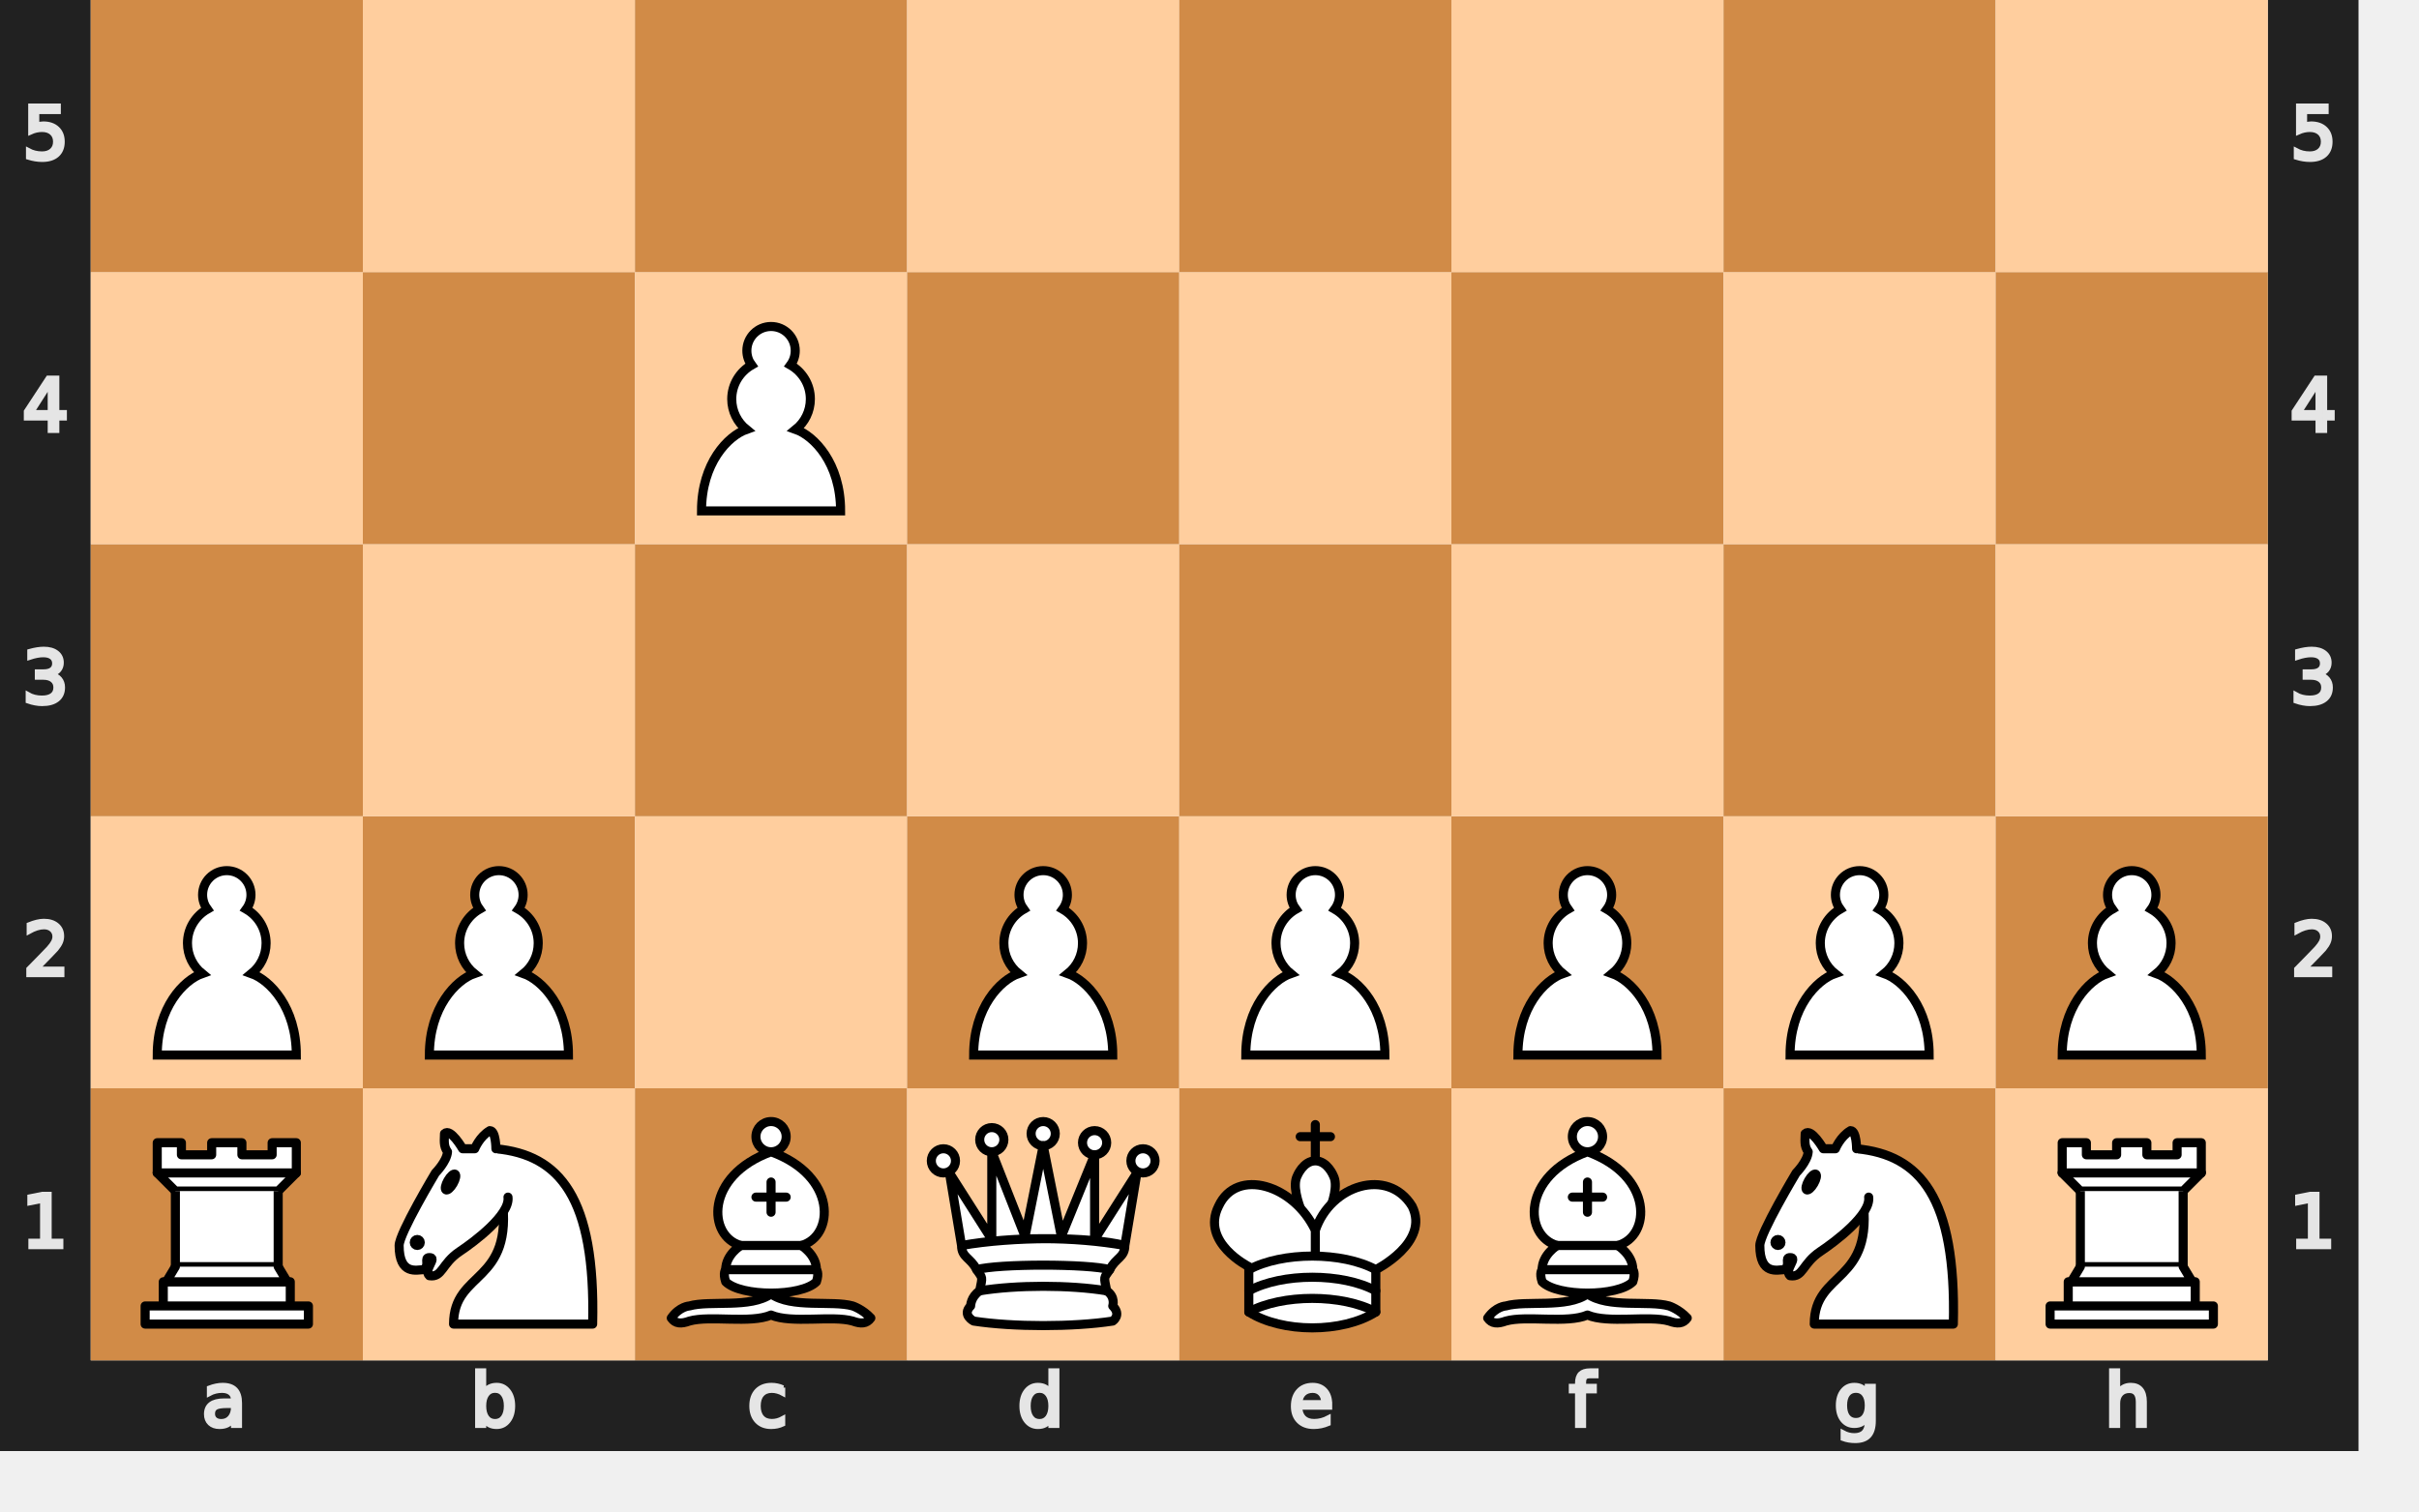
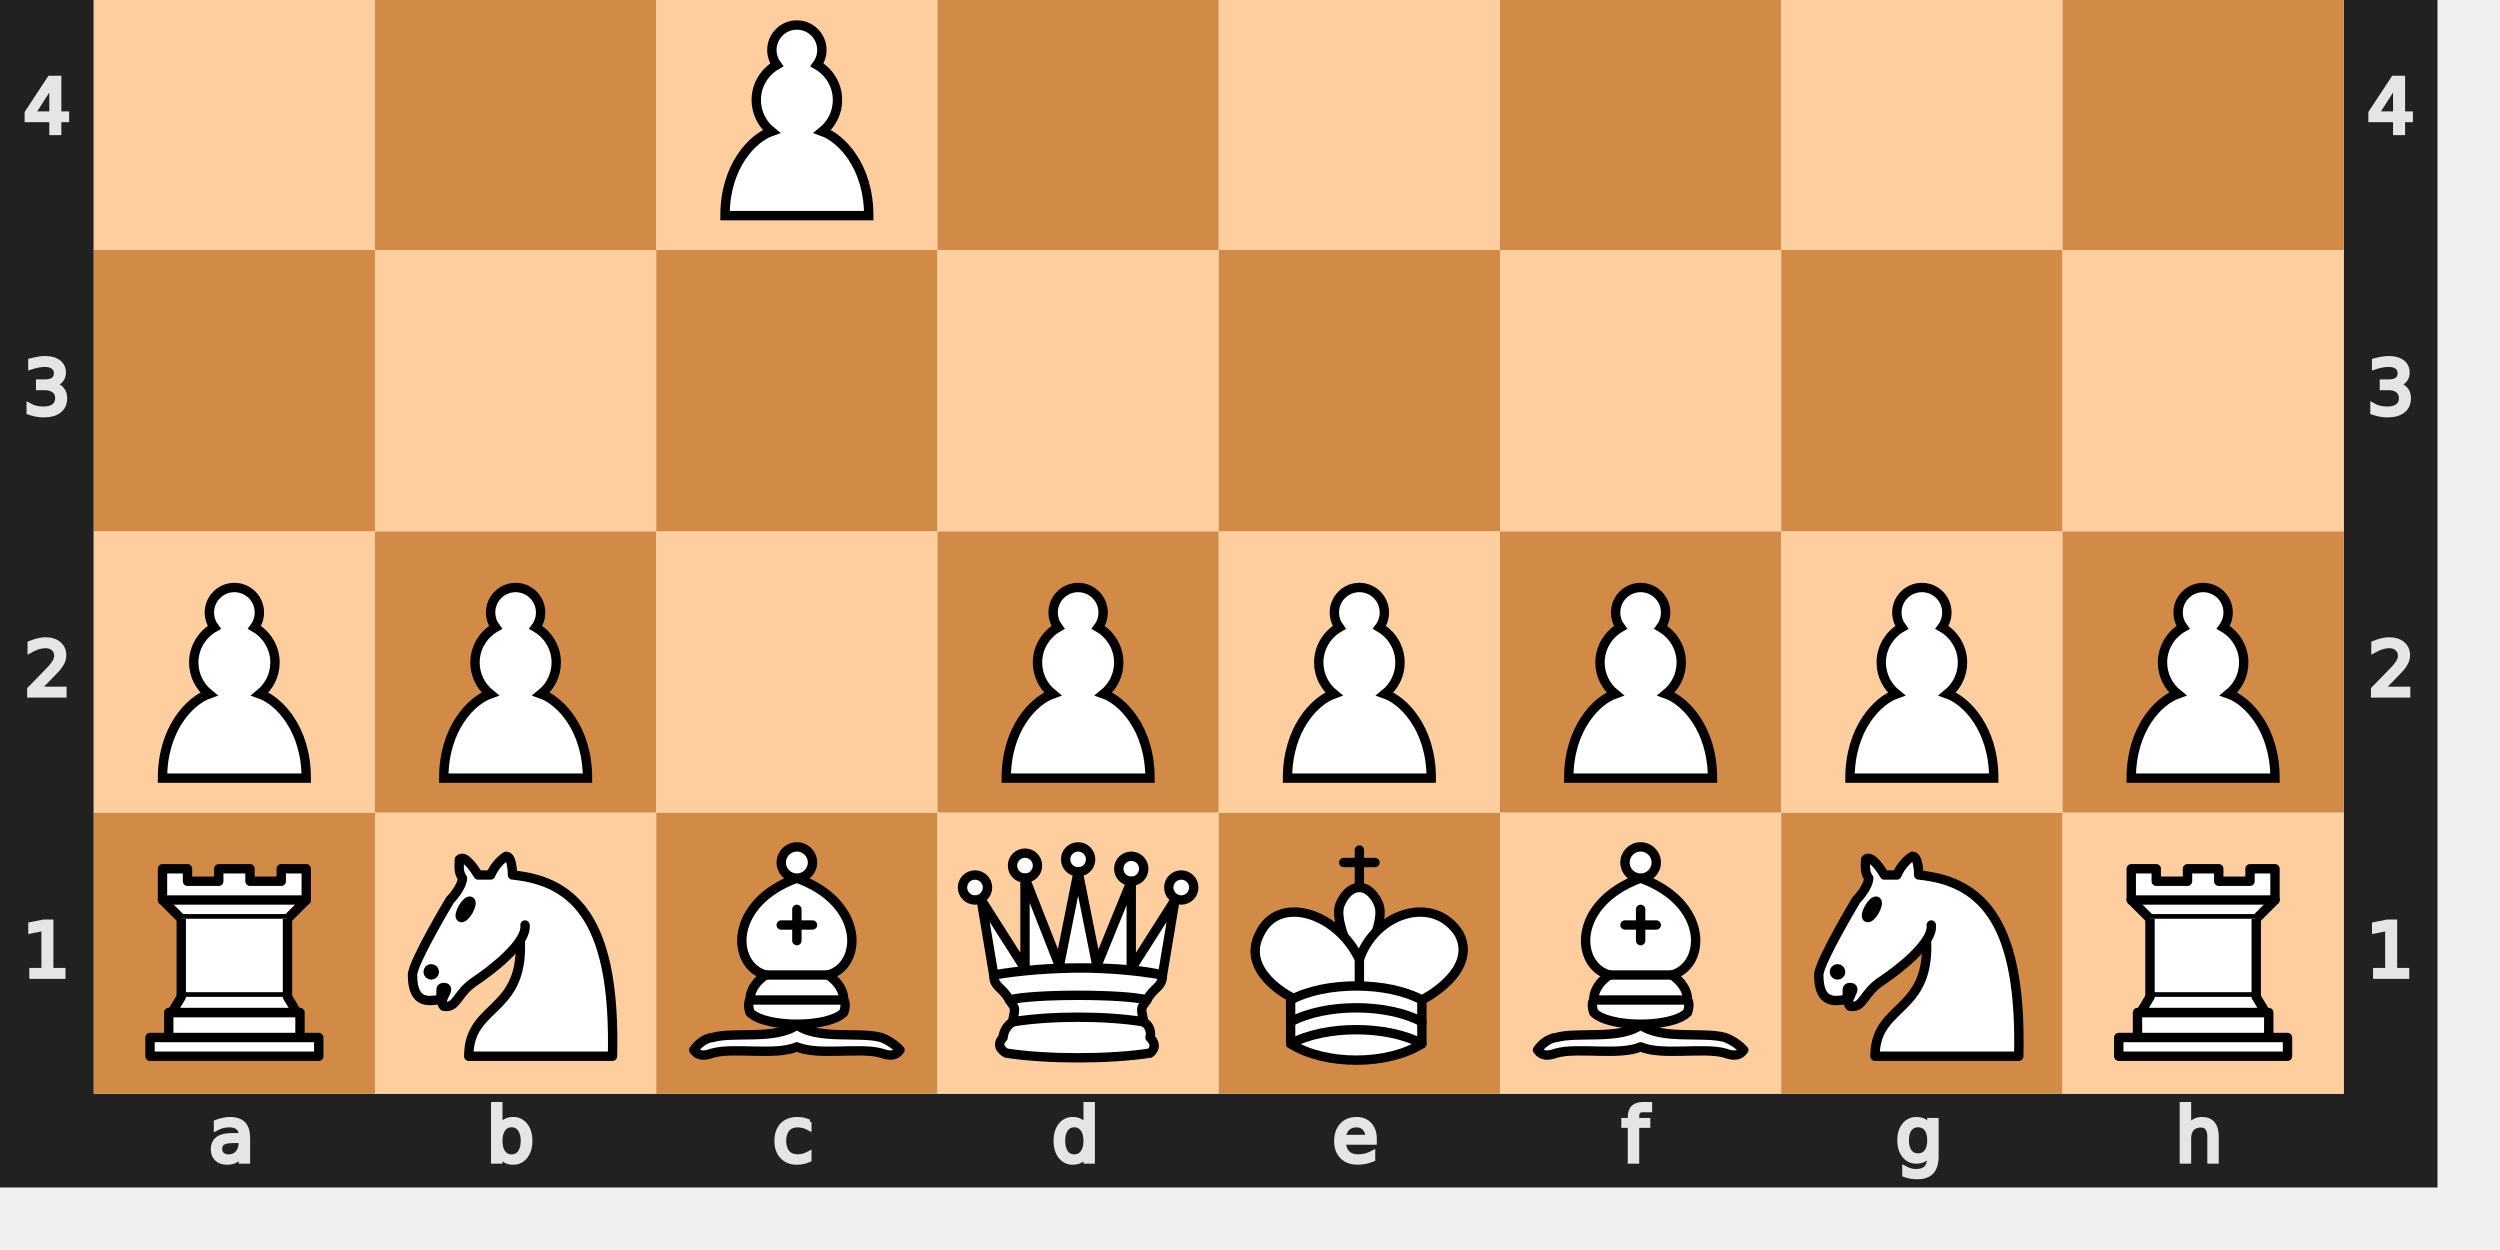
- <svg xmlns="http://www.w3.org/2000/svg" xmlns:xlink="http://www.w3.org/1999/xlink" viewBox="0 150.0 400 250.0" width="400" height="250.0">
+ <svg xmlns="http://www.w3.org/2000/svg" xmlns:xlink="http://www.w3.org/1999/xlink" viewBox="0 200.0 400 200.0" width="400" height="200.0">
  <defs>
    <g id="white-pawn" class="white pawn">
      <path d="M22.5 9c-2.21 0-4 1.79-4 4 0 .89.29 1.71.78 2.38C17.33 16.5 16 18.59 16 21c0 2.03.94 3.84 2.41 5.03-3 1.06-7.41 5.55-7.41 13.47h23c0-7.92-4.41-12.41-7.41-13.47 1.47-1.19 2.41-3 2.41-5.03 0-2.41-1.33-4.5-3.28-5.62.49-.67.78-1.49.78-2.38 0-2.21-1.79-4-4-4z" fill="#fff" stroke="#000" stroke-width="1.5" stroke-linecap="round" />
    </g>
    <g id="white-knight" class="white knight" fill="none" fill-rule="evenodd" stroke="#000" stroke-width="1.5" stroke-linecap="round" stroke-linejoin="round">
      <path d="M 22,10 C 32.5,11 38.5,18 38,39 L 15,39 C 15,30 25,32.5 23,18" style="fill:#ffffff; stroke:#000000;" />
      <path d="M 24,18 C 24.38,20.91 18.45,25.37 16,27 C 13,29 13.18,31.34 11,31 C 9.958,30.06 12.41,27.96 11,28 C 10,28 11.19,29.23 10,30 C 9,30 5.997,31 6,26 C 6,24 12,14 12,14 C 12,14 13.89,12.1 14,10.5 C 13.27,9.506 13.5,8.5 13.5,7.5 C 14.5,6.5 16.5,10 16.5,10 L 18.5,10 C 18.5,10 19.28,8.008 21,7 C 22,7 22,10 22,10" style="fill:#ffffff; stroke:#000000;" />
      <path d="M 9.5 25.5 A 0.5 0.5 0 1 1 8.5,25.5 A 0.5 0.5 0 1 1 9.5 25.5 z" style="fill:#000000; stroke:#000000;" />
      <path d="M 15 15.5 A 0.5 1.5 0 1 1 14,15.5 A 0.5 1.5 0 1 1 15 15.5 z" transform="matrix(0.866,0.5,-0.5,0.866,9.693,-5.173)" style="fill:#000000; stroke:#000000;" />
    </g>
    <g id="white-bishop" class="white bishop" fill="none" fill-rule="evenodd" stroke="#000" stroke-width="1.5" stroke-linecap="round" stroke-linejoin="round">
      <g fill="#fff" stroke-linecap="butt">
        <path d="M9 36c3.39-.97 10.11.43 13.5-2 3.39 2.43 10.11 1.03 13.5 2 0 0 1.65.54 3 2-.68.97-1.65.99-3 .5-3.39-.97-10.11.46-13.5-1-3.39 1.46-10.11.03-13.5 1-1.354.49-2.323.47-3-.5 1.354-1.94 3-2 3-2zM15 32c2.5 2.5 12.5 2.5 15 0 .5-1.5 0-2 0-2 0-2.5-2.5-4-2.5-4 5.5-1.5 6-11.5-5-15.5-11 4-10.5 14-5 15.5 0 0-2.5 1.5-2.5 4 0 0-.5.5 0 2zM25 8a2.5 2.5 0 1 1-5 0 2.5 2.5 0 1 1 5 0z" />
      </g>
      <path d="M17.5 26h10M15 30h15m-7.5-14.5v5M20 18h5" stroke-linejoin="miter" />
    </g>
    <g id="white-rook" class="white rook" fill="#fff" fill-rule="evenodd" stroke="#000" stroke-width="1.5" stroke-linecap="round" stroke-linejoin="round">
      <path d="M9 39h27v-3H9v3zM12 36v-4h21v4H12zM11 14V9h4v2h5V9h5v2h5V9h4v5" stroke-linecap="butt" />
      <path d="M34 14l-3 3H14l-3-3" />
      <path d="M31 17v12.5H14V17" stroke-linecap="butt" stroke-linejoin="miter" />
      <path d="M31 29.5l1.5 2.5h-20l1.5-2.5" />
      <path d="M11 14h23" fill="none" stroke-linejoin="miter" />
    </g>
    <g id="white-queen" class="white queen" fill="#fff" fill-rule="evenodd" stroke="#000" stroke-width="1.5" stroke-linecap="round" stroke-linejoin="round">
      <path d="M8 12a2 2 0 1 1-4 0 2 2 0 1 1 4 0zM24.5 7.5a2 2 0 1 1-4 0 2 2 0 1 1 4 0zM41 12a2 2 0 1 1-4 0 2 2 0 1 1 4 0zM16 8.5a2 2 0 1 1-4 0 2 2 0 1 1 4 0zM33 9a2 2 0 1 1-4 0 2 2 0 1 1 4 0z" />
      <path d="M9 26c8.5-1.5 21-1.5 27 0l2-12-7 11V11l-5.5 13.5-3-15-3 15-5.5-14V25L7 14l2 12zM9 26c0 2 1.5 2 2.5 4 1 1.5 1 1 .5 3.5-1.5 1-1.5 2.5-1.5 2.5-1.5 1.5.5 2.5.5 2.5 6.5 1 16.5 1 23 0 0 0 1.5-1 0-2.5 0 0 .5-1.5-1-2.5-.5-2.5-.5-2 .5-3.5 1-2 2.5-2 2.5-4-8.5-1.5-18.5-1.5-27 0z" stroke-linecap="butt" />
      <path d="M11.5 30c3.5-1 18.5-1 22 0M12 33.5c6-1 15-1 21 0" fill="none" />
    </g>
    <g id="white-king" class="white king" fill="none" fill-rule="evenodd" stroke="#000" stroke-width="1.5" stroke-linecap="round" stroke-linejoin="round">
      <path d="M22.5 11.63V6M20 8h5" stroke-linejoin="miter" />
      <path d="M22.5 25s4.5-7.5 3-10.5c0 0-1-2.5-3-2.5s-3 2.5-3 2.5c-1.5 3 3 10.5 3 10.5" fill="#fff" stroke-linecap="butt" stroke-linejoin="miter" />
      <path d="M11.5 37c5.5 3.5 15.5 3.5 21 0v-7s9-4.5 6-10.5c-4-6.5-13.5-3.5-16 4V27v-3.5c-3.5-7.5-13-10.5-16-4-3 6 5 10 5 10V37z" fill="#fff" />
      <path d="M11.5 30c5.5-3 15.5-3 21 0m-21 3.5c5.5-3 15.5-3 21 0m-21 3.5c5.5-3 15.5-3 21 0" />
    </g>
  </defs>
  <rect x="7.5" y="7.5" width="375" height="375" fill="none" stroke="#212121" stroke-width="15" />
  <g transform="translate(20, 1) scale(0.75, 0.75)" fill="#e5e5e5" stroke="#e5e5e5">
    <path d="M23.328 10.016q-1.742 0-2.414.398-.672.398-.672 1.36 0 .765.5 1.218.508.445 1.375.445 1.196 0 1.914-.843.727-.852.727-2.258v-.32zm2.867-.594v4.992h-1.437v-1.328q-.492.797-1.227 1.18-.734.375-1.797.375-1.343 0-2.14-.75-.79-.758-.79-2.024 0-1.476.985-2.226.992-.75 2.953-.75h2.016V8.75q0-.992-.656-1.531-.649-.547-1.829-.547-.75 0-1.46.18-.711.18-1.368.539V6.062q.79-.304 1.532-.453.742-.156 1.445-.156 1.898 0 2.836.984.937.985.937 2.985z" />
  </g>
  <g transform="translate(20, 375) scale(0.75, 0.75)" fill="#e5e5e5" stroke="#e5e5e5">
    <path d="M23.328 10.016q-1.742 0-2.414.398-.672.398-.672 1.36 0 .765.5 1.218.508.445 1.375.445 1.196 0 1.914-.843.727-.852.727-2.258v-.32zm2.867-.594v4.992h-1.437v-1.328q-.492.797-1.227 1.18-.734.375-1.797.375-1.343 0-2.14-.75-.79-.758-.79-2.024 0-1.476.985-2.226.992-.75 2.953-.75h2.016V8.75q0-.992-.656-1.531-.649-.547-1.829-.547-.75 0-1.46.18-.711.18-1.368.539V6.062q.79-.304 1.532-.453.742-.156 1.445-.156 1.898 0 2.836.984.937.985.937 2.985z" />
  </g>
  <g transform="translate(65, 1) scale(0.75, 0.75)" fill="#e5e5e5" stroke="#e5e5e5">
    <path d="M24.922 10.047q0-1.586-.656-2.485-.649-.906-1.79-.906-1.14 0-1.796.906-.649.899-.649 2.485 0 1.586.649 2.492.656.898 1.797.898 1.14 0 1.789-.898.656-.906.656-2.492zm-4.89-3.055q.452-.781 1.14-1.156.695-.383 1.656-.383 1.594 0 2.586 1.266 1 1.265 1 3.328 0 2.062-1 3.328-.992 1.266-2.586 1.266-.96 0-1.656-.375-.688-.383-1.14-1.164v1.312h-1.446V2.258h1.445z" />
  </g>
  <g transform="translate(65, 375) scale(0.75, 0.75)" fill="#e5e5e5" stroke="#e5e5e5">
    <path d="M24.922 10.047q0-1.586-.656-2.485-.649-.906-1.79-.906-1.14 0-1.796.906-.649.899-.649 2.485 0 1.586.649 2.492.656.898 1.797.898 1.14 0 1.789-.898.656-.906.656-2.492zm-4.89-3.055q.452-.781 1.14-1.156.695-.383 1.656-.383 1.594 0 2.586 1.266 1 1.265 1 3.328 0 2.062-1 3.328-.992 1.266-2.586 1.266-.96 0-1.656-.375-.688-.383-1.14-1.164v1.312h-1.446V2.258h1.445z" />
  </g>
  <g transform="translate(110, 1) scale(0.75, 0.75)" fill="#e5e5e5" stroke="#e5e5e5">
    <path d="M25.96 6v1.344q-.608-.336-1.226-.5-.609-.172-1.234-.172-1.398 0-2.172.89-.773.883-.773 2.485 0 1.601.773 2.492.774.883 2.172.883.625 0 1.234-.164.618-.172 1.227-.508v1.328q-.602.281-1.25.422-.64.14-1.367.14-1.977 0-3.14-1.242-1.165-1.242-1.165-3.351 0-2.14 1.172-3.367 1.18-1.227 3.227-1.227.664 0 1.296.14.633.134 1.227.407z" />
  </g>
  <g transform="translate(110, 375) scale(0.75, 0.75)" fill="#e5e5e5" stroke="#e5e5e5">
    <path d="M25.96 6v1.344q-.608-.336-1.226-.5-.609-.172-1.234-.172-1.398 0-2.172.89-.773.883-.773 2.485 0 1.601.773 2.492.774.883 2.172.883.625 0 1.234-.164.618-.172 1.227-.508v1.328q-.602.281-1.25.422-.64.14-1.367.14-1.977 0-3.14-1.242-1.165-1.242-1.165-3.351 0-2.14 1.172-3.367 1.18-1.227 3.227-1.227.664 0 1.296.14.633.134 1.227.407z" />
  </g>
  <g transform="translate(155, 1) scale(0.75, 0.75)" fill="#e5e5e5" stroke="#e5e5e5">
    <path d="M24.973 6.992V2.258h1.437v12.156h-1.437v-1.312q-.453.78-1.149 1.164-.687.375-1.656.375-1.586 0-2.586-1.266-.992-1.266-.992-3.328 0-2.063.992-3.328 1-1.266 2.586-1.266.969 0 1.656.383.696.375 1.149 1.156zm-4.899 3.055q0 1.586.649 2.492.656.898 1.797.898 1.14 0 1.796-.898.657-.906.657-2.492 0-1.586-.657-2.485-.656-.906-1.796-.906-1.141 0-1.797.906-.649.899-.649 2.485z" />
  </g>
  <g transform="translate(155, 375) scale(0.75, 0.75)" fill="#e5e5e5" stroke="#e5e5e5">
    <path d="M24.973 6.992V2.258h1.437v12.156h-1.437v-1.312q-.453.78-1.149 1.164-.687.375-1.656.375-1.586 0-2.586-1.266-.992-1.266-.992-3.328 0-2.063.992-3.328 1-1.266 2.586-1.266.969 0 1.656.383.696.375 1.149 1.156zm-4.899 3.055q0 1.586.649 2.492.656.898 1.797.898 1.14 0 1.796-.898.657-.906.657-2.492 0-1.586-.657-2.485-.656-.906-1.796-.906-1.141 0-1.797.906-.649.899-.649 2.485z" />
  </g>
  <g transform="translate(200, 1) scale(0.75, 0.75)" fill="#e5e5e5" stroke="#e5e5e5">
    <path d="M26.555 9.68v.703h-6.61q.094 1.484.89 2.265.806.774 2.235.774.828 0 1.602-.203.781-.203 1.547-.61v1.36q-.774.328-1.586.5-.813.172-1.649.172-2.093 0-3.32-1.22-1.219-1.218-1.219-3.296 0-2.148 1.157-3.406 1.164-1.266 3.132-1.266 1.766 0 2.79 1.14 1.03 1.134 1.03 3.087zm-1.438-.422q-.015-1.18-.664-1.883-.64-.703-1.703-.703-1.203 0-1.93.68-.718.68-.828 1.914z" />
  </g>
  <g transform="translate(200, 375) scale(0.75, 0.75)" fill="#e5e5e5" stroke="#e5e5e5">
    <path d="M26.555 9.68v.703h-6.61q.094 1.484.89 2.265.806.774 2.235.774.828 0 1.602-.203.781-.203 1.547-.61v1.36q-.774.328-1.586.5-.813.172-1.649.172-2.093 0-3.32-1.22-1.219-1.218-1.219-3.296 0-2.148 1.157-3.406 1.164-1.266 3.132-1.266 1.766 0 2.79 1.14 1.03 1.134 1.03 3.087zm-1.438-.422q-.015-1.18-.664-1.883-.64-.703-1.703-.703-1.203 0-1.93.68-.718.68-.828 1.914z" />
  </g>
  <g transform="translate(245, 1) scale(0.75, 0.75)" fill="#e5e5e5" stroke="#e5e5e5">
    <path d="M25.285 2.258v1.195H23.91q-.773 0-1.078.313-.297.312-.297 1.125v.773h2.367v1.117h-2.367v7.633H21.09V6.781h-1.375V5.664h1.375v-.61q0-1.46.68-2.124.68-.672 2.156-.672z" />
  </g>
  <g transform="translate(245, 375) scale(0.75, 0.75)" fill="#e5e5e5" stroke="#e5e5e5">
    <path d="M25.285 2.258v1.195H23.91q-.773 0-1.078.313-.297.312-.297 1.125v.773h2.367v1.117h-2.367v7.633H21.09V6.781h-1.375V5.664h1.375v-.61q0-1.46.68-2.124.68-.672 2.156-.672z" />
  </g>
  <g transform="translate(290, 1) scale(0.75, 0.75)" fill="#e5e5e5" stroke="#e5e5e5">
    <path d="M24.973 9.937q0-1.562-.649-2.421-.64-.86-1.804-.86-1.157 0-1.805.86-.64.859-.64 2.421 0 1.555.64 2.415.648.859 1.805.859 1.164 0 1.804-.86.649-.859.649-2.414zm1.437 3.391q0 2.234-.992 3.32-.992 1.094-3.04 1.094-.757 0-1.429-.117-.672-.11-1.304-.344v-1.398q.632.344 1.25.508.617.164 1.257.164 1.414 0 2.118-.743.703-.734.703-2.226v-.711q-.446.773-1.141 1.156-.695.383-1.664.383-1.61 0-2.594-1.227-.984-1.226-.984-3.25 0-2.03.984-3.257.985-1.227 2.594-1.227.969 0 1.664.383t1.14 1.156V5.664h1.438z" />
  </g>
  <g transform="translate(290, 375) scale(0.75, 0.75)" fill="#e5e5e5" stroke="#e5e5e5">
    <path d="M24.973 9.937q0-1.562-.649-2.421-.64-.86-1.804-.86-1.157 0-1.805.86-.64.859-.64 2.421 0 1.555.64 2.415.648.859 1.805.859 1.164 0 1.804-.86.649-.859.649-2.414zm1.437 3.391q0 2.234-.992 3.32-.992 1.094-3.04 1.094-.757 0-1.429-.117-.672-.11-1.304-.344v-1.398q.632.344 1.25.508.617.164 1.257.164 1.414 0 2.118-.743.703-.734.703-2.226v-.711q-.446.773-1.141 1.156-.695.383-1.664.383-1.61 0-2.594-1.227-.984-1.226-.984-3.25 0-2.03.984-3.257.985-1.227 2.594-1.227.969 0 1.664.383t1.14 1.156V5.664h1.438z" />
  </g>
  <g transform="translate(335, 1) scale(0.75, 0.75)" fill="#e5e5e5" stroke="#e5e5e5">
    <path d="M26.164 9.133v5.281h-1.437V9.18q0-1.243-.485-1.86-.484-.617-1.453-.617-1.164 0-1.836.742-.672.742-.672 2.024v4.945h-1.445V2.258h1.445v4.765q.516-.789 1.211-1.18.703-.39 1.617-.39 1.508 0 2.282.938.773.93.773 2.742z" />
  </g>
  <g transform="translate(335, 375) scale(0.75, 0.75)" fill="#e5e5e5" stroke="#e5e5e5">
    <path d="M26.164 9.133v5.281h-1.437V9.18q0-1.243-.485-1.86-.484-.617-1.453-.617-1.164 0-1.836.742-.672.742-.672 2.024v4.945h-1.445V2.258h1.445v4.765q.516-.789 1.211-1.18.703-.39 1.617-.39 1.508 0 2.282.938.773.93.773 2.742z" />
  </g>
  <g transform="translate(0, 335) scale(0.75, 0.75)" fill="#e5e5e5" stroke="#e5e5e5">
    <path d="M6.754 26.996h2.578v-8.898l-2.805.562v-1.437l2.79-.563h1.578v10.336h2.578v1.328h-6.72z" />
  </g>
  <g transform="translate(375, 335) scale(0.75, 0.75)" fill="#e5e5e5" stroke="#e5e5e5">
    <path d="M6.754 26.996h2.578v-8.898l-2.805.562v-1.437l2.79-.563h1.578v10.336h2.578v1.328h-6.72z" />
  </g>
  <g transform="translate(0, 290) scale(0.75, 0.75)" fill="#e5e5e5" stroke="#e5e5e5">
    <path d="M8.195 26.996h5.508v1.328H6.297v-1.328q.898-.93 2.445-2.492 1.555-1.57 1.953-2.024.758-.851 1.055-1.437.305-.594.305-1.164 0-.93-.657-1.516-.648-.586-1.695-.586-.742 0-1.57.258-.82.258-1.758.781v-1.593q.953-.383 1.781-.578.828-.196 1.516-.196 1.812 0 2.89.906 1.079.907 1.079 2.422 0 .72-.274 1.368-.265.64-.976 1.515-.196.227-1.243 1.313-1.046 1.078-2.953 3.023z" />
  </g>
  <g transform="translate(375, 290) scale(0.75, 0.75)" fill="#e5e5e5" stroke="#e5e5e5">
    <path d="M8.195 26.996h5.508v1.328H6.297v-1.328q.898-.93 2.445-2.492 1.555-1.57 1.953-2.024.758-.851 1.055-1.437.305-.594.305-1.164 0-.93-.657-1.516-.648-.586-1.695-.586-.742 0-1.57.258-.82.258-1.758.781v-1.593q.953-.383 1.781-.578.828-.196 1.516-.196 1.812 0 2.89.906 1.079.907 1.079 2.422 0 .72-.274 1.368-.265.64-.976 1.515-.196.227-1.243 1.313-1.046 1.078-2.953 3.023z" />
  </g>
  <g transform="translate(0, 245) scale(0.75, 0.75)" fill="#e5e5e5" stroke="#e5e5e5">
    <path d="M11.434 22.035q1.132.242 1.765 1.008.64.766.64 1.89 0 1.727-1.187 2.672-1.187.946-3.375.946-.734 0-1.515-.149-.774-.14-1.602-.43V26.45q.656.383 1.438.578.78.196 1.632.196 1.485 0 2.258-.586.782-.586.782-1.703 0-1.032-.727-1.61-.719-.586-2.008-.586h-1.36v-1.297h1.423q1.164 0 1.78-.46.618-.47.618-1.344 0-.899-.64-1.375-.633-.485-1.82-.485-.65 0-1.391.141-.743.14-1.633.437V16.95q.898-.25 1.68-.375.788-.125 1.484-.125 1.797 0 2.844.82 1.046.813 1.046 2.204 0 .968-.554 1.64-.555.664-1.578.922z" />
  </g>
  <g transform="translate(375, 245) scale(0.75, 0.75)" fill="#e5e5e5" stroke="#e5e5e5">
    <path d="M11.434 22.035q1.132.242 1.765 1.008.64.766.64 1.89 0 1.727-1.187 2.672-1.187.946-3.375.946-.734 0-1.515-.149-.774-.14-1.602-.43V26.45q.656.383 1.438.578.78.196 1.632.196 1.485 0 2.258-.586.782-.586.782-1.703 0-1.032-.727-1.61-.719-.586-2.008-.586h-1.36v-1.297h1.423q1.164 0 1.78-.46.618-.47.618-1.344 0-.899-.64-1.375-.633-.485-1.82-.485-.65 0-1.391.141-.743.14-1.633.437V16.95q.898-.25 1.68-.375.788-.125 1.484-.125 1.797 0 2.844.82 1.046.813 1.046 2.204 0 .968-.554 1.64-.555.664-1.578.922z" />
  </g>
  <g transform="translate(0, 200) scale(0.75, 0.75)" fill="#e5e5e5" stroke="#e5e5e5">
    <path d="M11.016 18.035L7.03 24.262h3.985zm-.414-1.375h1.984v7.602h1.664v1.312h-1.664v2.75h-1.57v-2.75H5.75v-1.523z" />
  </g>
  <g transform="translate(375, 200) scale(0.75, 0.75)" fill="#e5e5e5" stroke="#e5e5e5">
    <path d="M11.016 18.035L7.03 24.262h3.985zm-.414-1.375h1.984v7.602h1.664v1.312h-1.664v2.75h-1.57v-2.75H5.75v-1.523z" />
  </g>
  <g transform="translate(0, 155) scale(0.75, 0.75)" fill="#e5e5e5" stroke="#e5e5e5">
    <path d="M6.719 16.66h6.195v1.328h-4.75v2.86q.344-.118.688-.172.343-.063.687-.063 1.953 0 3.094 1.07 1.14 1.07 1.14 2.899 0 1.883-1.171 2.93-1.172 1.039-3.305 1.039-.735 0-1.5-.125-.758-.125-1.57-.375v-1.586q.703.383 1.453.57.75.188 1.586.188 1.351 0 2.14-.711.79-.711.79-1.93 0-1.219-.79-1.93-.789-.71-2.14-.71-.633 0-1.266.14-.625.14-1.281.438z" />
  </g>
  <g transform="translate(375, 155) scale(0.75, 0.75)" fill="#e5e5e5" stroke="#e5e5e5">
    <path d="M6.719 16.66h6.195v1.328h-4.75v2.86q.344-.118.688-.172.343-.063.687-.063 1.953 0 3.094 1.07 1.14 1.07 1.14 2.899 0 1.883-1.171 2.93-1.172 1.039-3.305 1.039-.735 0-1.5-.125-.758-.125-1.57-.375v-1.586q.703.383 1.453.57.75.188 1.586.188 1.351 0 2.14-.711.79-.711.79-1.93 0-1.219-.79-1.93-.789-.71-2.14-.71-.633 0-1.266.14-.625.14-1.281.438z" />
  </g>
  <g transform="translate(0, 110) scale(0.75, 0.75)" fill="#e5e5e5" stroke="#e5e5e5">
    <path d="M10.137 21.863q-1.063 0-1.688.727-.617.726-.617 1.992 0 1.258.617 1.992.625.727 1.688.727 1.062 0 1.68-.727.624-.734.624-1.992 0-1.266-.625-1.992-.617-.727-1.68-.727zm3.133-4.945v1.437q-.594-.28-1.204-.43-.601-.148-1.195-.148-1.562 0-2.39 1.055-.82 1.055-.938 3.188.46-.68 1.156-1.04.696-.367 1.531-.367 1.758 0 2.774 1.07 1.023 1.063 1.023 2.899 0 1.797-1.062 2.883-1.063 1.086-2.828 1.086-2.024 0-3.094-1.547-1.07-1.555-1.07-4.5 0-2.766 1.312-4.406 1.313-1.649 3.524-1.649.593 0 1.195.117.61.118 1.266.352z" />
  </g>
  <g transform="translate(375, 110) scale(0.75, 0.75)" fill="#e5e5e5" stroke="#e5e5e5">
    <path d="M10.137 21.863q-1.063 0-1.688.727-.617.726-.617 1.992 0 1.258.617 1.992.625.727 1.688.727 1.062 0 1.68-.727.624-.734.624-1.992 0-1.266-.625-1.992-.617-.727-1.68-.727zm3.133-4.945v1.437q-.594-.28-1.204-.43-.601-.148-1.195-.148-1.562 0-2.39 1.055-.82 1.055-.938 3.188.46-.68 1.156-1.04.696-.367 1.531-.367 1.758 0 2.774 1.07 1.023 1.063 1.023 2.899 0 1.797-1.062 2.883-1.063 1.086-2.828 1.086-2.024 0-3.094-1.547-1.07-1.555-1.07-4.5 0-2.766 1.312-4.406 1.313-1.649 3.524-1.649.593 0 1.195.117.61.118 1.266.352z" />
  </g>
  <g transform="translate(0, 65) scale(0.75, 0.75)" fill="#e5e5e5" stroke="#e5e5e5">
    <path d="M6.25 16.66h7.5v.672L9.516 28.324H7.867l3.985-10.336H6.25z" />
  </g>
  <g transform="translate(375, 65) scale(0.75, 0.75)" fill="#e5e5e5" stroke="#e5e5e5">
    <path d="M6.25 16.66h7.5v.672L9.516 28.324H7.867l3.985-10.336H6.25z" />
  </g>
  <g transform="translate(0, 20) scale(0.75, 0.75)" fill="#e5e5e5" stroke="#e5e5e5">
    <path d="M10 22.785q-1.125 0-1.773.602-.641.601-.641 1.656t.64 1.656q.649.602 1.774.602t1.773-.602q.649-.61.649-1.656 0-1.055-.649-1.656-.64-.602-1.773-.602zm-1.578-.672q-1.016-.25-1.586-.945-.563-.695-.563-1.695 0-1.399.993-2.211 1-.813 2.734-.813 1.742 0 2.734.813.993.812.993 2.21 0 1-.57 1.696-.563.695-1.571.945 1.14.266 1.773 1.04.641.773.641 1.89 0 1.695-1.04 2.602-1.03.906-2.96.906t-2.969-.906Q6 26.738 6 25.043q0-1.117.64-1.89.641-.774 1.782-1.04zm-.578-2.492q0 .906.562 1.414.57.508 1.594.508 1.016 0 1.586-.508.578-.508.578-1.414 0-.906-.578-1.414-.57-.508-1.586-.508-1.023 0-1.594.508-.562.508-.562 1.414z" />
  </g>
  <g transform="translate(375, 20) scale(0.75, 0.75)" fill="#e5e5e5" stroke="#e5e5e5">
    <path d="M10 22.785q-1.125 0-1.773.602-.641.601-.641 1.656t.64 1.656q.649.602 1.774.602t1.773-.602q.649-.61.649-1.656 0-1.055-.649-1.656-.64-.602-1.773-.602zm-1.578-.672q-1.016-.25-1.586-.945-.563-.695-.563-1.695 0-1.399.993-2.211 1-.813 2.734-.813 1.742 0 2.734.813.993.812.993 2.21 0 1-.57 1.696-.563.695-1.571.945 1.14.266 1.773 1.04.641.773.641 1.89 0 1.695-1.04 2.602-1.03.906-2.96.906t-2.969-.906Q6 26.738 6 25.043q0-1.117.64-1.89.641-.774 1.782-1.04zm-.578-2.492q0 .906.562 1.414.57.508 1.594.508 1.016 0 1.586-.508.578-.508.578-1.414 0-.906-.578-1.414-.57-.508-1.586-.508-1.023 0-1.594.508-.562.508-.562 1.414z" />
  </g>
  <rect x="15" y="330" width="45" height="45" class="square dark a1" stroke="none" fill="#d18b47" />
  <rect x="60" y="330" width="45" height="45" class="square light b1" stroke="none" fill="#ffce9e" />
  <rect x="105" y="330" width="45" height="45" class="square dark c1" stroke="none" fill="#d18b47" />
  <rect x="150" y="330" width="45" height="45" class="square light d1" stroke="none" fill="#ffce9e" />
  <rect x="195" y="330" width="45" height="45" class="square dark e1" stroke="none" fill="#d18b47" />
  <rect x="240" y="330" width="45" height="45" class="square light f1" stroke="none" fill="#ffce9e" />
  <rect x="285" y="330" width="45" height="45" class="square dark g1" stroke="none" fill="#d18b47" />
  <rect x="330" y="330" width="45" height="45" class="square light h1" stroke="none" fill="#ffce9e" />
  <rect x="15" y="285" width="45" height="45" class="square light a2" stroke="none" fill="#ffce9e" />
  <rect x="60" y="285" width="45" height="45" class="square dark b2" stroke="none" fill="#d18b47" />
  <rect x="105" y="285" width="45" height="45" class="square light c2" stroke="none" fill="#ffce9e" />
  <rect x="150" y="285" width="45" height="45" class="square dark d2" stroke="none" fill="#d18b47" />
  <rect x="195" y="285" width="45" height="45" class="square light e2" stroke="none" fill="#ffce9e" />
  <rect x="240" y="285" width="45" height="45" class="square dark f2" stroke="none" fill="#d18b47" />
  <rect x="285" y="285" width="45" height="45" class="square light g2" stroke="none" fill="#ffce9e" />
  <rect x="330" y="285" width="45" height="45" class="square dark h2" stroke="none" fill="#d18b47" />
  <rect x="15" y="240" width="45" height="45" class="square dark a3" stroke="none" fill="#d18b47" />
  <rect x="60" y="240" width="45" height="45" class="square light b3" stroke="none" fill="#ffce9e" />
  <rect x="105" y="240" width="45" height="45" class="square dark c3" stroke="none" fill="#d18b47" />
  <rect x="150" y="240" width="45" height="45" class="square light d3" stroke="none" fill="#ffce9e" />
  <rect x="195" y="240" width="45" height="45" class="square dark e3" stroke="none" fill="#d18b47" />
  <rect x="240" y="240" width="45" height="45" class="square light f3" stroke="none" fill="#ffce9e" />
  <rect x="285" y="240" width="45" height="45" class="square dark g3" stroke="none" fill="#d18b47" />
  <rect x="330" y="240" width="45" height="45" class="square light h3" stroke="none" fill="#ffce9e" />
  <rect x="15" y="195" width="45" height="45" class="square light a4" stroke="none" fill="#ffce9e" />
  <rect x="60" y="195" width="45" height="45" class="square dark b4" stroke="none" fill="#d18b47" />
  <rect x="105" y="195" width="45" height="45" class="square light c4" stroke="none" fill="#ffce9e" />
  <rect x="150" y="195" width="45" height="45" class="square dark d4" stroke="none" fill="#d18b47" />
  <rect x="195" y="195" width="45" height="45" class="square light e4" stroke="none" fill="#ffce9e" />
  <rect x="240" y="195" width="45" height="45" class="square dark f4" stroke="none" fill="#d18b47" />
  <rect x="285" y="195" width="45" height="45" class="square light g4" stroke="none" fill="#ffce9e" />
  <rect x="330" y="195" width="45" height="45" class="square dark h4" stroke="none" fill="#d18b47" />
  <rect x="15" y="150" width="45" height="45" class="square dark a5" stroke="none" fill="#d18b47" />
  <rect x="60" y="150" width="45" height="45" class="square light b5" stroke="none" fill="#ffce9e" />
  <rect x="105" y="150" width="45" height="45" class="square dark c5" stroke="none" fill="#d18b47" />
  <rect x="150" y="150" width="45" height="45" class="square light d5" stroke="none" fill="#ffce9e" />
  <rect x="195" y="150" width="45" height="45" class="square dark e5" stroke="none" fill="#d18b47" />
  <rect x="240" y="150" width="45" height="45" class="square light f5" stroke="none" fill="#ffce9e" />
  <rect x="285" y="150" width="45" height="45" class="square dark g5" stroke="none" fill="#d18b47" />
  <rect x="330" y="150" width="45" height="45" class="square light h5" stroke="none" fill="#ffce9e" />
  <rect x="15" y="105" width="45" height="45" class="square light a6" stroke="none" fill="#ffce9e" />
  <rect x="60" y="105" width="45" height="45" class="square dark b6" stroke="none" fill="#d18b47" />
  <rect x="105" y="105" width="45" height="45" class="square light c6" stroke="none" fill="#ffce9e" />
  <rect x="150" y="105" width="45" height="45" class="square dark d6" stroke="none" fill="#d18b47" />
  <rect x="195" y="105" width="45" height="45" class="square light e6" stroke="none" fill="#ffce9e" />
  <rect x="240" y="105" width="45" height="45" class="square dark f6" stroke="none" fill="#d18b47" />
  <rect x="285" y="105" width="45" height="45" class="square light g6" stroke="none" fill="#ffce9e" />
  <rect x="330" y="105" width="45" height="45" class="square dark h6" stroke="none" fill="#d18b47" />
  <rect x="15" y="60" width="45" height="45" class="square dark a7" stroke="none" fill="#d18b47" />
  <rect x="60" y="60" width="45" height="45" class="square light b7" stroke="none" fill="#ffce9e" />
  <rect x="105" y="60" width="45" height="45" class="square dark c7" stroke="none" fill="#d18b47" />
  <rect x="150" y="60" width="45" height="45" class="square light d7" stroke="none" fill="#ffce9e" />
  <rect x="195" y="60" width="45" height="45" class="square dark e7" stroke="none" fill="#d18b47" />
  <rect x="240" y="60" width="45" height="45" class="square light f7" stroke="none" fill="#ffce9e" />
  <rect x="285" y="60" width="45" height="45" class="square dark g7" stroke="none" fill="#d18b47" />
  <rect x="330" y="60" width="45" height="45" class="square light h7" stroke="none" fill="#ffce9e" />
  <rect x="15" y="15" width="45" height="45" class="square light a8" stroke="none" fill="#ffce9e" />
  <rect x="60" y="15" width="45" height="45" class="square dark b8" stroke="none" fill="#d18b47" />
  <rect x="105" y="15" width="45" height="45" class="square light c8" stroke="none" fill="#ffce9e" />
  <rect x="150" y="15" width="45" height="45" class="square dark d8" stroke="none" fill="#d18b47" />
  <rect x="195" y="15" width="45" height="45" class="square light e8" stroke="none" fill="#ffce9e" />
  <rect x="240" y="15" width="45" height="45" class="square dark f8" stroke="none" fill="#d18b47" />
  <rect x="285" y="15" width="45" height="45" class="square light g8" stroke="none" fill="#ffce9e" />
  <rect x="330" y="15" width="45" height="45" class="square dark h8" stroke="none" fill="#d18b47" />
  <use href="#white-rook" xlink:href="#white-rook" transform="translate(15, 330)" />
  <use href="#white-knight" xlink:href="#white-knight" transform="translate(60, 330)" />
  <use href="#white-bishop" xlink:href="#white-bishop" transform="translate(105, 330)" />
  <use href="#white-queen" xlink:href="#white-queen" transform="translate(150, 330)" />
  <use href="#white-king" xlink:href="#white-king" transform="translate(195, 330)" />
  <use href="#white-bishop" xlink:href="#white-bishop" transform="translate(240, 330)" />
  <use href="#white-knight" xlink:href="#white-knight" transform="translate(285, 330)" />
  <use href="#white-rook" xlink:href="#white-rook" transform="translate(330, 330)" />
  <use href="#white-pawn" xlink:href="#white-pawn" transform="translate(15, 285)" />
  <use href="#white-pawn" xlink:href="#white-pawn" transform="translate(60, 285)" />
  <use href="#white-pawn" xlink:href="#white-pawn" transform="translate(150, 285)" />
  <use href="#white-pawn" xlink:href="#white-pawn" transform="translate(195, 285)" />
  <use href="#white-pawn" xlink:href="#white-pawn" transform="translate(240, 285)" />
  <use href="#white-pawn" xlink:href="#white-pawn" transform="translate(285, 285)" />
  <use href="#white-pawn" xlink:href="#white-pawn" transform="translate(330, 285)" />
  <use href="#white-pawn" xlink:href="#white-pawn" transform="translate(105, 195)" />
</svg>
